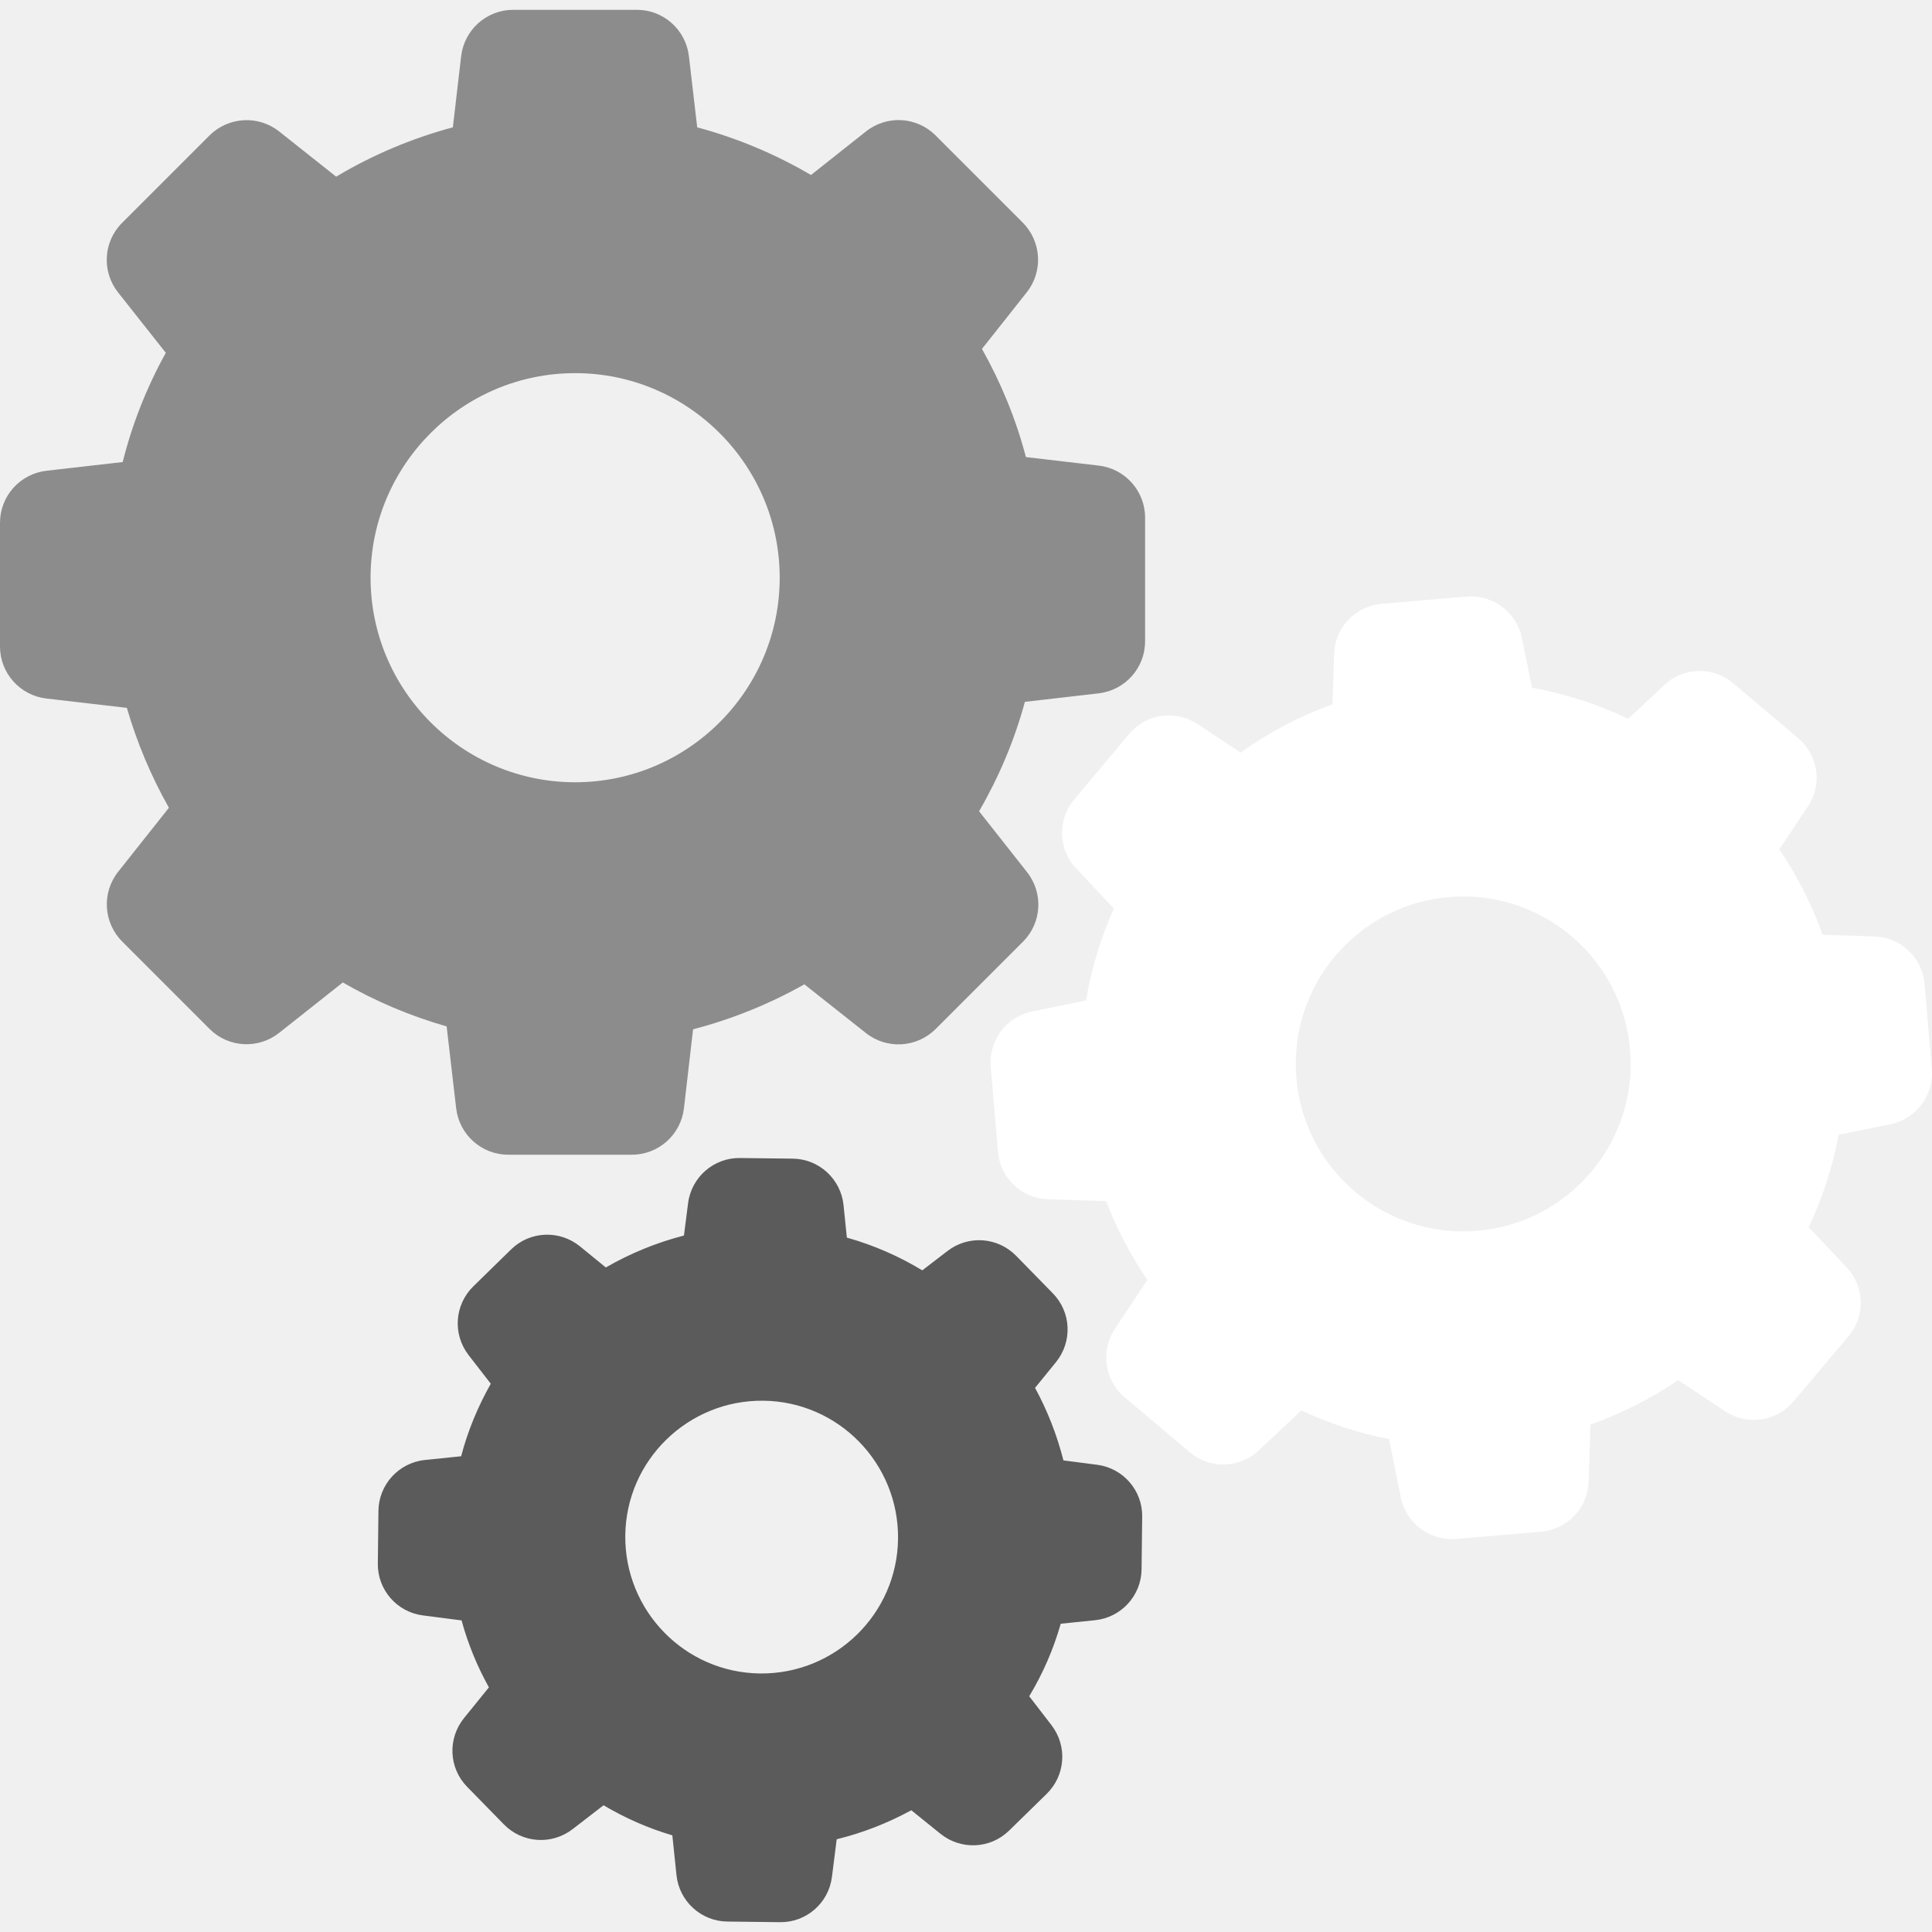
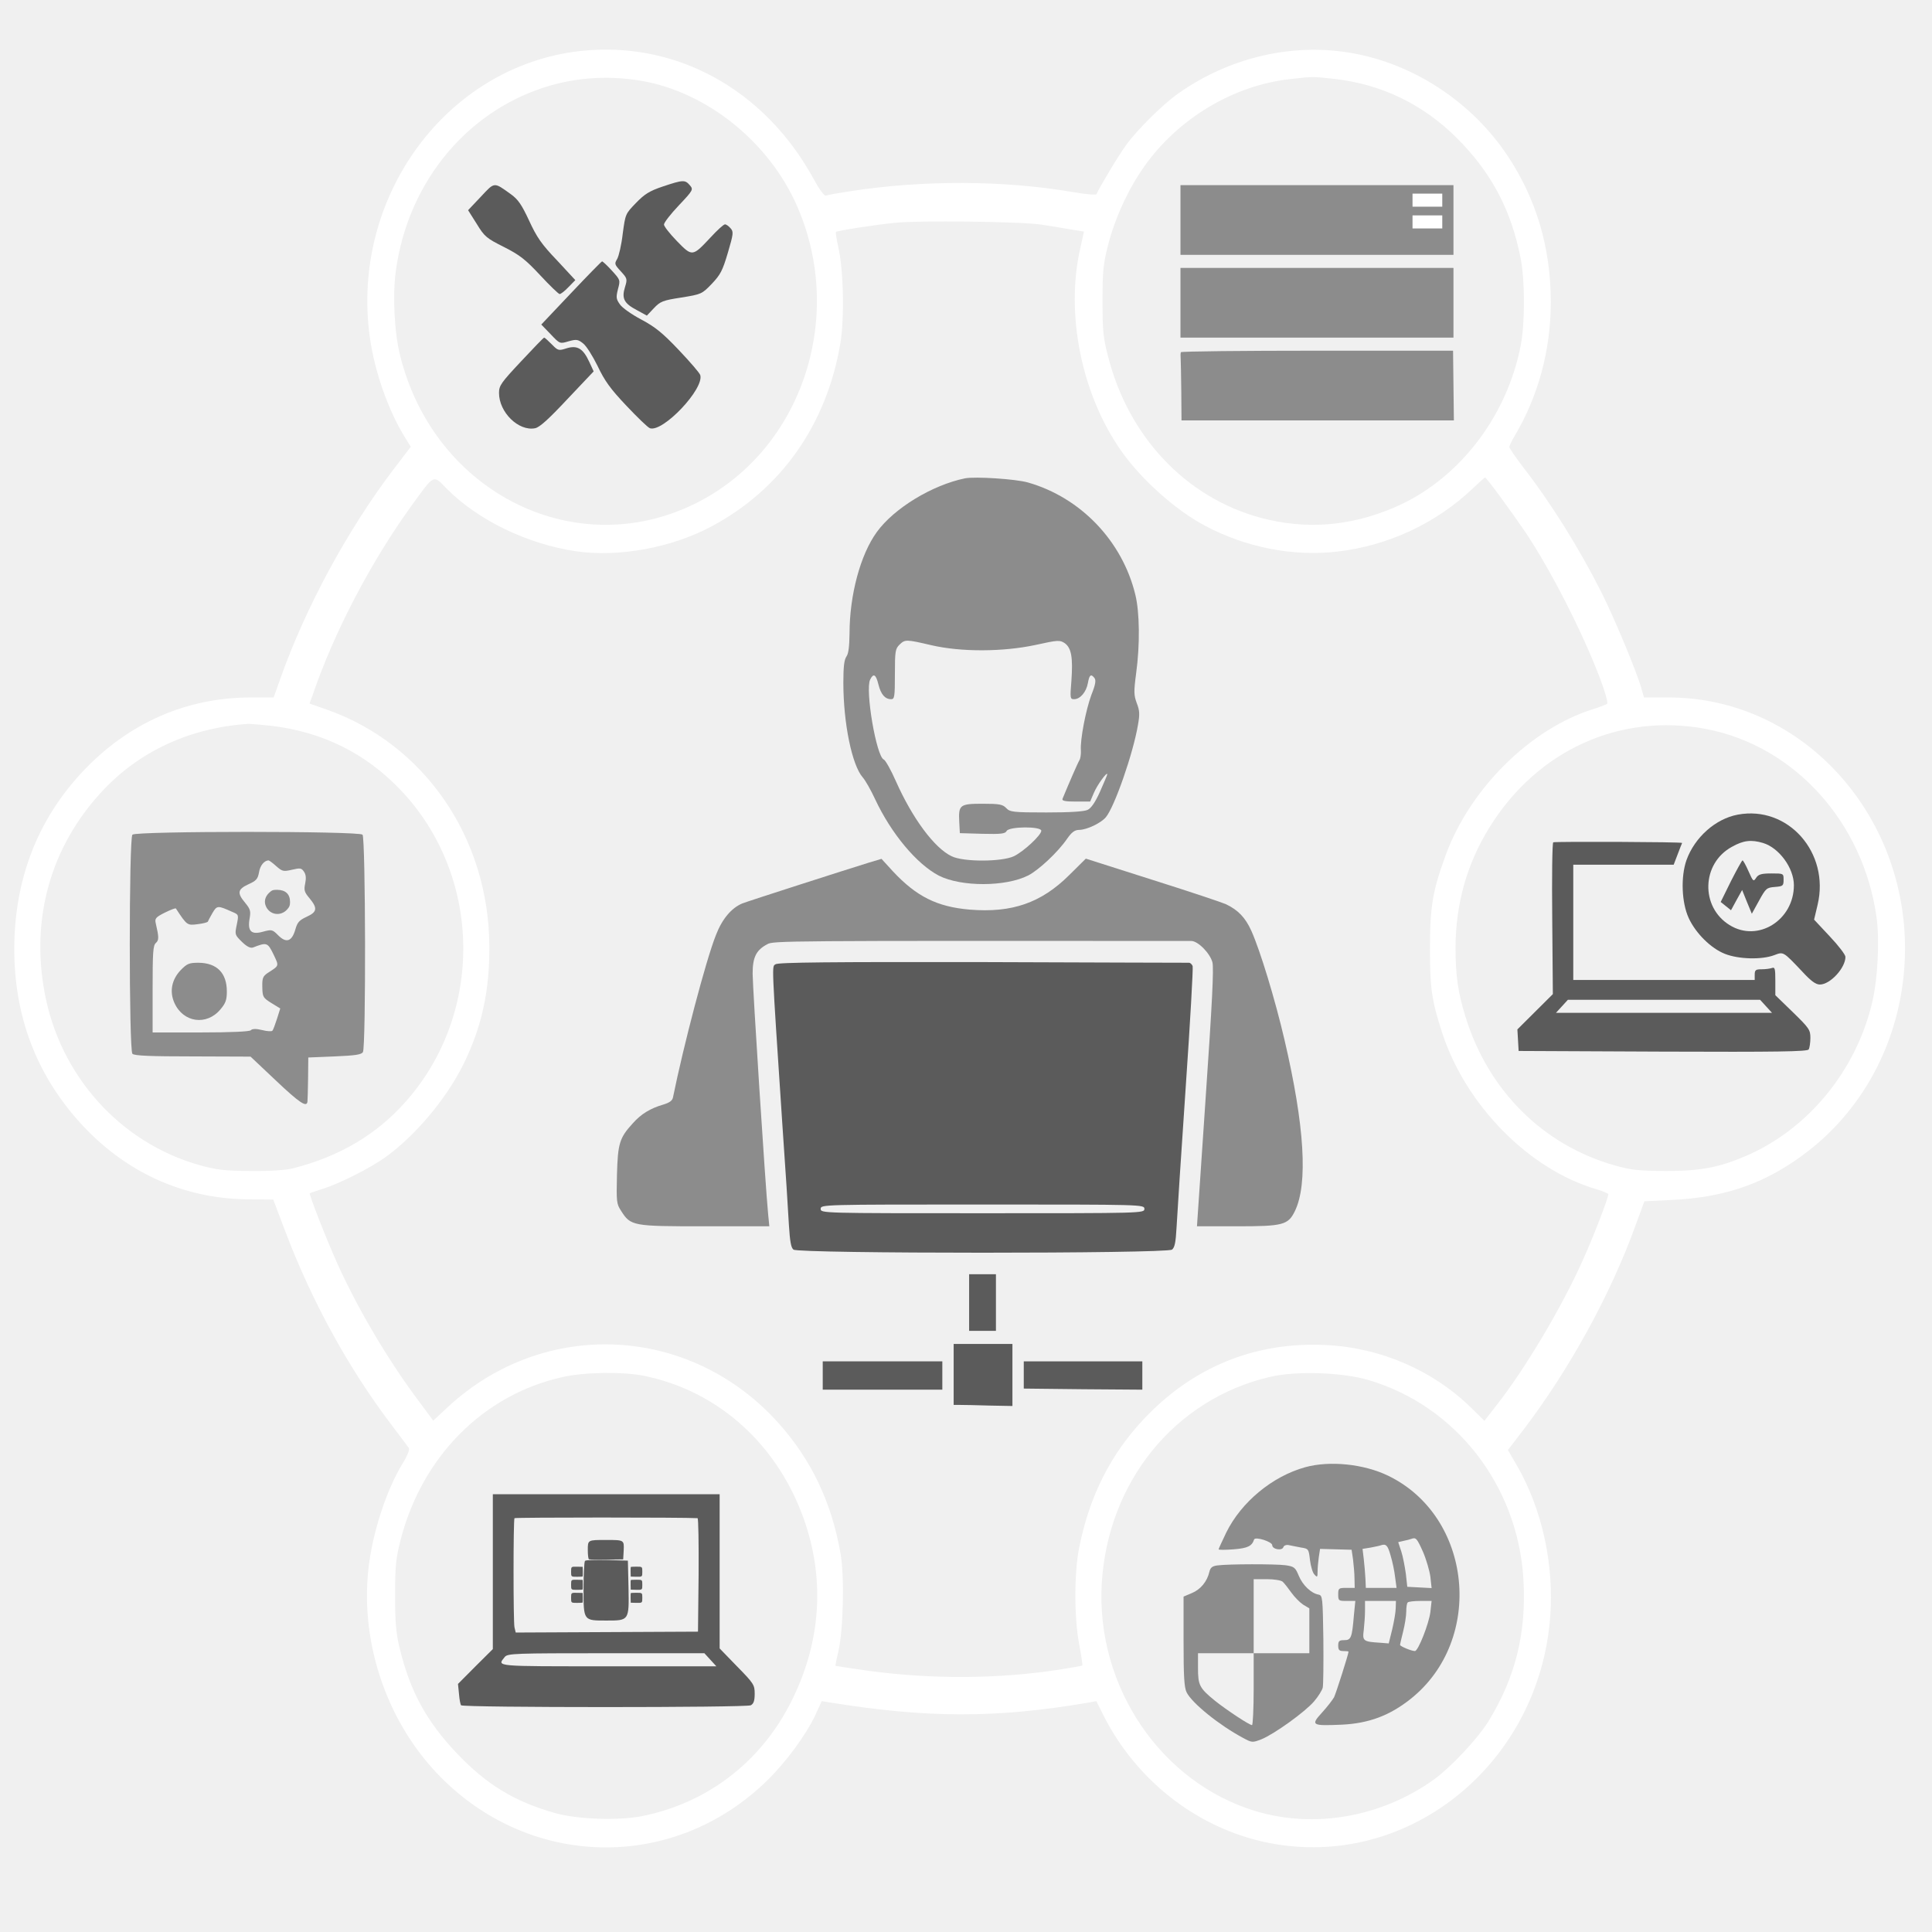
- <svg xmlns="http://www.w3.org/2000/svg" version="1.1" id="support_svg" x="0px" y="0px" viewBox="0 0 932.179 932.179" style="enable-background:new 0 0 932.179 932.179;" xml:space="preserve">
-   <g>
-     <path d="M61.2,341.538c4.9,16.8,11.7,33,20.3,48.2l-24.5,30.9c-8,10.1-7.1,24.5,1.9,33.6l42.2,42.2c9.1,9.1,23.5,9.899,33.6,1.899   l30.7-24.3c15.8,9.101,32.6,16.2,50.1,21.2l4.6,39.5c1.5,12.8,12.3,22.4,25.1,22.4h59.7c12.8,0,23.6-9.601,25.1-22.4l4.4-38.1   c18.8-4.9,36.8-12.2,53.7-21.7l29.7,23.5c10.1,8,24.5,7.1,33.6-1.9l42.2-42.2c9.1-9.1,9.9-23.5,1.9-33.6l-23.1-29.3   c9.6-16.601,17.1-34.3,22.1-52.8l35.6-4.1c12.801-1.5,22.4-12.3,22.4-25.1v-59.7c0-12.8-9.6-23.6-22.4-25.1l-35.1-4.1   c-4.801-18.3-12-35.8-21.199-52.2l21.6-27.3c8-10.1,7.1-24.5-1.9-33.6l-42.1-42.1c-9.1-9.1-23.5-9.9-33.6-1.9l-26.5,21   c-17.2-10.1-35.601-17.8-54.9-23l-4-34.3c-1.5-12.8-12.3-22.4-25.1-22.4h-59.7c-12.8,0-23.6,9.6-25.1,22.4l-4,34.3   c-19.8,5.3-38.7,13.3-56.3,23.8l-27.5-21.8c-10.1-8-24.5-7.1-33.6,1.9l-42.2,42.2c-9.1,9.1-9.9,23.5-1.9,33.6l23,29.1   c-9.2,16.6-16.2,34.3-20.8,52.7l-36.8,4.2c-12.8,1.5-22.4,12.3-22.4,25.1v59.7c0,12.8,9.6,23.6,22.4,25.1L61.2,341.538z    M277.5,180.038c54.4,0,98.7,44.3,98.7,98.7s-44.3,98.7-98.7,98.7c-54.399,0-98.7-44.3-98.7-98.7S223.1,180.038,277.5,180.038z" fill="#8c8c8c" />
-     <path class="accent" d="M867.699,356.238l-31.5-26.6c-9.699-8.2-24-7.8-33.199,0.9l-17.4,16.3c-14.699-7.1-30.299-12.1-46.4-15l-4.898-24   c-2.5-12.4-14-21-26.602-20l-41.1,3.5c-12.6,1.1-22.5,11.4-22.9,24.1l-0.799,24.4c-15.801,5.7-30.701,13.5-44.301,23.3   l-20.799-13.8c-10.602-7-24.701-5-32.9,4.7l-26.6,31.7c-8.201,9.7-7.801,24,0.898,33.2l18.201,19.399   c-6.301,14.2-10.801,29.101-13.4,44.4l-26,5.3c-12.4,2.5-21,14-20,26.601l3.5,41.1c1.1,12.6,11.4,22.5,24.1,22.9l28.1,0.899   c5.102,13.4,11.801,26.101,19.9,38l-15.699,23.7c-7,10.6-5,24.7,4.699,32.9l31.5,26.6c9.701,8.2,24,7.8,33.201-0.9l20.6-19.3   c13.5,6.3,27.699,11,42.299,13.8l5.701,28.2c2.5,12.4,14,21,26.6,20l41.1-3.5c12.6-1.1,22.5-11.399,22.9-24.1l0.9-27.601   c15-5.3,29.199-12.5,42.299-21.399l22.701,15c10.6,7,24.699,5,32.9-4.7l26.6-31.5c8.199-9.7,7.799-24-0.9-33.2l-18.301-19.399   c6.701-14.2,11.602-29.2,14.4-44.601l25-5.1c12.4-2.5,21-14,20-26.601l-3.5-41.1c-1.1-12.6-11.4-22.5-24.1-22.9l-25.1-0.8   c-5.201-14.6-12.201-28.399-20.9-41.2l13.699-20.6C879.4,378.638,877.4,364.438,867.699,356.238z M712.801,593.837   c-44.4,3.801-83.602-29.3-87.301-73.699c-3.801-44.4,29.301-83.601,73.699-87.301c44.4-3.8,83.602,29.301,87.301,73.7   C790.301,550.938,757.199,590.138,712.801,593.837z" fill="#fff" />
-     <path d="M205,704.438c-12.6,1.3-22.3,11.899-22.4,24.6l-0.3,25.3c-0.2,12.7,9.2,23.5,21.8,25.101l18.6,2.399   c3.1,11.301,7.5,22.101,13.2,32.301l-12,14.8c-8,9.899-7.4,24.1,1.5,33.2l17.7,18.1c8.9,9.1,23.1,10.1,33.2,2.3l14.899-11.5   c10.5,6.2,21.601,11.101,33.2,14.5l2,19.2c1.3,12.6,11.9,22.3,24.6,22.4l25.301,0.3c12.699,0.2,23.5-9.2,25.1-21.8l2.3-18.2   c12.601-3.101,24.601-7.8,36-14l14,11.3c9.9,8,24.101,7.4,33.201-1.5l18.1-17.7c9.1-8.899,10.1-23.1,2.301-33.2L496.6,818.438   c6.6-11,11.701-22.7,15.201-35l16.6-1.7c12.6-1.3,22.299-11.9,22.4-24.6l0.299-25.301c0.201-12.699-9.199-23.5-21.799-25.1   l-16.201-2.1c-3.1-12.2-7.699-24-13.699-35l10.1-12.4c8-9.9,7.4-24.1-1.5-33.2l-17.699-18.1c-8.9-9.101-23.102-10.101-33.201-2.3   l-12.101,9.3c-11.399-6.9-23.6-12.2-36.399-15.8l-1.601-15.7c-1.3-12.601-11.899-22.3-24.6-22.4l-25.3-0.3   c-12.7-0.2-23.5,9.2-25.101,21.8l-2,15.601c-13.199,3.399-25.899,8.6-37.699,15.399l-12.5-10.2c-9.9-8-24.101-7.399-33.201,1.5   l-18.2,17.801c-9.1,8.899-10.1,23.1-2.3,33.199l10.7,13.801c-6.2,11-11.1,22.699-14.3,35L205,704.438z M368.3,675.837   c36.3,0.4,65.399,30.301,65,66.601c-0.4,36.3-30.301,65.399-66.601,65c-36.3-0.4-65.399-30.3-65-66.601   C302.1,704.538,332,675.438,368.3,675.837z" fill="#5b5b5b" />
+ <svg xmlns="http://www.w3.org/2000/svg" version="1.1" id="support_svg" x="0px" y="0px" viewBox="0 0 932.179 932.179" style="enable-background:new 0 0 932.179 932.179;">
+   <g transform="matrix(2.0506, 0, 0, 2.100228, -2073.379, -417.2353)" style="">
+     <path class="accent" d="M 1202.51 239.701 C 1203.965 242.303 1205.081 243.754 1205.469 243.604 C 1205.809 243.454 1208.332 243.003 1211.097 242.603 C 1228.223 240.001 1247.289 240.051 1263.639 242.803 C 1266.598 243.303 1269.024 243.504 1269.121 243.253 C 1269.606 242.002 1274.361 234.246 1276.107 231.944 C 1278.63 228.542 1284.598 222.737 1288.139 220.285 C 1299.104 212.629 1312.639 209.026 1325.69 210.377 C 1341.506 211.979 1356.643 221.036 1365.764 234.346 C 1372.604 244.354 1376 255.563 1376 268.073 C 1376 279.132 1373.041 289.74 1367.413 298.948 C 1366.782 299.998 1366.249 301.049 1366.249 301.349 C 1366.249 301.65 1367.656 303.601 1369.305 305.753 C 1375.952 314.06 1382.695 324.618 1387.984 334.876 C 1391.04 340.831 1396.231 353.04 1397.299 356.743 L 1397.929 358.895 L 1403.751 358.895 C 1435.674 358.895 1461.096 386.817 1459.253 419.894 C 1458.282 437.207 1450.035 452.87 1436.596 463.078 C 1426.941 470.384 1417.238 473.786 1404.333 474.337 L 1398.026 474.637 L 1395.843 480.442 C 1390.021 496.104 1380.464 513.117 1369.645 527.029 L 1365.909 531.782 L 1367.85 535.035 C 1373.914 545.143 1376.825 558.003 1375.855 570.213 C 1373.235 603.389 1343.495 627.458 1311.426 622.354 C 1294.009 619.602 1278.485 608.193 1270.431 592.13 L 1269.073 589.478 L 1267.084 589.828 C 1245.397 593.431 1229.242 593.381 1206.391 589.778 L 1204.45 589.478 L 1202.946 592.681 C 1200.812 597.134 1196.154 603.339 1191.788 607.542 C 1169.713 628.809 1135.462 628.159 1113.969 606.091 C 1101.695 593.481 1095.582 575.067 1097.959 557.803 C 1099.075 549.797 1102.18 540.789 1105.77 534.985 C 1106.935 533.183 1107.517 531.732 1107.323 531.332 C 1107.08 531.032 1105.285 528.63 1103.247 526.028 C 1093.108 513.017 1084.375 497.455 1078.117 481.242 L 1075.4 474.237 L 1069.335 474.187 C 1054.053 474.036 1040.275 467.832 1029.747 456.372 C 1019.51 445.214 1014.416 431.903 1014.464 416.391 C 1014.562 400.678 1019.898 387.067 1030.426 376.059 C 1041.148 364.85 1054.878 358.895 1070.112 358.895 L 1075.497 358.895 L 1077.098 354.492 C 1083.065 338.079 1092.865 320.465 1103.539 306.704 L 1107.759 301.299 L 1106.546 299.398 C 1102.568 293.193 1099.318 284.286 1098.153 276.33 C 1093.447 244.004 1116.152 213.78 1147.687 210.377 C 1170.101 207.975 1190.963 219.134 1202.51 239.701 Z M 1137.257 219.384 C 1119.597 225.739 1106.983 241.552 1104.266 260.767 C 1103.441 266.322 1103.878 274.929 1105.237 280.283 C 1113.339 312.258 1147.299 328.421 1175.778 313.809 C 1199.89 301.45 1210.03 271.426 1198.677 246.056 C 1192.079 231.294 1177.476 219.835 1162.048 217.233 C 1153.509 215.832 1145.165 216.532 1137.257 219.384 Z M 1314.677 216.832 C 1301.238 218.284 1288.236 225.94 1280.28 236.998 C 1276.544 242.153 1273.39 248.908 1271.789 255.113 C 1270.674 259.466 1270.528 261.017 1270.528 267.823 C 1270.528 274.578 1270.674 276.23 1271.789 280.383 C 1276.544 298.948 1290.177 313.009 1307.739 317.612 C 1318.316 320.365 1328.601 319.614 1339.032 315.311 C 1354.023 309.106 1365.57 294.744 1368.917 278.081 C 1369.936 273.027 1369.936 263.119 1368.917 258.065 C 1366.685 246.906 1362.076 238.4 1353.974 230.443 C 1345.969 222.637 1336.169 217.983 1325.011 216.782 C 1319.917 216.232 1320.014 216.232 1314.677 216.832 Z M 1221.576 249.859 C 1216.191 250.409 1208.089 251.66 1207.798 251.96 C 1207.701 252.06 1207.943 253.612 1208.332 255.363 C 1209.593 260.567 1209.835 271.776 1208.817 277.681 C 1205.566 296.295 1194.844 311.107 1178.495 319.614 C 1169.083 324.518 1156.663 326.72 1146.717 325.318 C 1135.219 323.667 1123.672 318.213 1116.298 311.007 C 1112.95 307.654 1113.436 307.454 1107.953 314.81 C 1098.347 327.77 1089.615 344.083 1084.618 358.495 L 1083.938 360.296 L 1087.917 361.647 C 1110.864 369.504 1126.098 391.021 1126.244 415.94 C 1126.341 426.299 1124.449 434.605 1120.179 443.112 C 1116.152 451.068 1108.875 459.525 1101.84 464.479 C 1098.202 467.031 1091.07 470.534 1087.043 471.785 C 1085.442 472.285 1084.084 472.735 1083.987 472.785 C 1083.744 472.936 1087.868 483.244 1090.391 488.748 C 1095.339 499.457 1102.471 511.216 1109.7 520.623 L 1113.048 525.027 L 1116.686 521.724 C 1139.391 501.358 1173.643 503.059 1194.311 525.627 C 1201.976 533.984 1206.731 543.692 1208.865 555.451 C 1209.835 560.755 1209.544 573.065 1208.38 578.019 C 1207.943 579.77 1207.652 581.272 1207.701 581.372 C 1207.798 581.422 1211.339 581.922 1215.609 582.523 C 1230.454 584.474 1245.979 584.374 1260.097 582.272 C 1263.105 581.822 1265.677 581.372 1265.774 581.272 C 1265.871 581.171 1265.531 579.02 1265.046 576.468 C 1263.833 570.313 1263.833 559.955 1265.046 554.15 C 1267.472 542.291 1272.469 532.683 1280.377 524.527 C 1291.875 512.667 1306.478 506.863 1323.07 507.663 C 1336.024 508.264 1348.347 513.518 1357.37 522.175 L 1360.378 525.077 L 1363.289 521.424 C 1369.936 513.168 1378.62 498.956 1383.617 487.998 C 1386.091 482.643 1389.536 473.886 1389.536 473.036 C 1389.536 472.836 1388.226 472.285 1386.625 471.835 C 1370.809 467.281 1355.963 452.519 1350.433 435.906 C 1347.958 428.4 1347.57 425.698 1347.57 416.691 C 1347.57 406.883 1348.201 403.28 1351.306 395.024 C 1357.031 379.812 1371.197 366.101 1385.897 361.597 C 1387.498 361.097 1389.002 360.546 1389.245 360.346 C 1389.488 360.096 1388.808 357.644 1387.595 354.542 C 1383.472 343.883 1375.855 329.372 1369.984 320.865 C 1366.54 315.911 1360.864 308.355 1360.524 308.355 C 1360.427 308.355 1359.117 309.506 1357.613 310.907 C 1348.977 318.913 1337.722 324.017 1325.884 325.369 C 1315.502 326.569 1304.343 324.468 1294.689 319.464 C 1287.848 315.961 1279.746 308.905 1275.04 302.4 C 1265.628 289.44 1261.747 270.875 1265.288 255.713 L 1266.162 251.86 L 1262.96 251.36 C 1261.213 251.06 1258.108 250.559 1256.119 250.259 C 1251.413 249.558 1227.058 249.258 1221.576 249.859 Z M 1069.578 364.95 C 1055.751 365.851 1043.671 371.305 1034.841 380.762 C 1023.052 393.322 1018.346 409.585 1021.596 426.649 C 1025.186 445.764 1039.353 461.176 1058.031 466.33 C 1062.106 467.431 1063.853 467.631 1070.063 467.681 C 1074.623 467.731 1078.359 467.481 1080.009 467.081 C 1091.07 464.329 1099.754 459.275 1106.595 451.719 C 1125.079 431.353 1124.546 399.828 1105.382 380.162 C 1097.135 371.705 1086.995 366.801 1074.915 365.4 C 1072.537 365.15 1070.112 364.95 1069.578 364.95 Z M 1361.494 388.869 C 1356.303 397.075 1353.635 406.233 1353.586 416.241 C 1353.586 422.646 1354.12 426.549 1355.915 432.203 C 1361.252 449.167 1374.157 461.727 1390.992 466.38 C 1394.97 467.481 1396.619 467.631 1403.12 467.681 C 1411.174 467.681 1415.589 466.881 1421.896 464.229 C 1436.596 458.074 1447.948 444.513 1451.684 428.7 C 1452.946 423.296 1453.382 414.689 1452.654 409.435 C 1449.549 387.568 1433.345 370.054 1412.629 366.151 C 1392.301 362.348 1372.75 371.005 1361.494 388.869 Z M 1143.467 515.019 C 1124.837 519.072 1110.379 533.283 1105.334 552.549 C 1104.266 556.702 1104.072 558.303 1104.072 565.059 C 1104.072 571.314 1104.266 573.665 1105.091 577.068 C 1107.517 587.026 1111.349 593.982 1118.53 601.387 C 1125.516 608.593 1132.066 612.496 1141.575 615.148 C 1146.911 616.65 1156.566 616.95 1162.145 615.899 C 1178.204 612.747 1191.157 602.689 1198.143 587.827 C 1205.081 573.265 1205.13 557.753 1198.434 543.241 C 1191.448 528.229 1178.446 517.871 1162.582 514.719 C 1157.633 513.768 1148.658 513.868 1143.467 515.019 Z M 1309.971 514.969 C 1287.508 520.073 1271.692 539.138 1270.334 562.607 C 1269.024 586.225 1284.306 608.193 1306.575 614.748 C 1320.45 618.801 1336.072 616.099 1348.347 607.592 C 1352.422 604.74 1358.729 598.185 1361.349 594.082 C 1367.753 583.874 1370.324 573.615 1369.548 561.306 C 1368.189 539.889 1353.635 521.624 1333.161 515.72 C 1326.951 513.918 1316.084 513.568 1309.971 514.969 Z" fill="#fff" style="" />
+     <g transform="matrix(0.1, 0, 0, -0.1, 993.6494, 846.6119)" fill="#000000" stroke="none">
+       <path d="M 1734.441 6051.154 C 1702.421 6040.645 1691.262 6033.64 1670.886 6013.124 C 1646.143 5988.104 1646.143 5988.104 1639.836 5942.568 C 1636.925 5917.047 1630.618 5891.027 1626.737 5884.522 C 1619.945 5873.513 1620.43 5872.012 1635.47 5855.999 C 1650.509 5839.986 1650.995 5838.485 1645.173 5819.97 C 1636.925 5793.95 1642.747 5782.441 1673.312 5766.928 L 1696.599 5754.418 L 1713.094 5771.432 C 1728.134 5786.944 1733.956 5789.446 1777.619 5795.951 C 1825.164 5803.457 1826.135 5803.958 1849.422 5827.476 C 1869.798 5848.493 1874.65 5857.5 1887.264 5899.033 C 1900.363 5942.568 1900.848 5947.071 1893.571 5955.077 C 1889.205 5960.081 1883.383 5964.085 1880.472 5964.085 C 1877.076 5964.085 1862.036 5950.574 1846.026 5933.56 C 1803.818 5889.525 1803.333 5889.525 1767.431 5925.554 C 1750.451 5942.568 1736.867 5959.581 1736.867 5963.584 C 1736.867 5968.088 1752.392 5987.603 1771.798 6007.619 C 1806.243 6043.147 1806.243 6044.148 1797.511 6054.156 C 1786.352 6066.666 1781.986 6066.666 1734.441 6051.154 Z" style="fill: rgb(91, 91, 91);" />
+       <path d="M 1306.051 6027.635 L 1275.972 5996.61 L 1296.348 5965.085 C 1314.784 5935.562 1319.635 5932.059 1360.388 5912.043 C 1397.745 5893.529 1410.844 5883.521 1445.775 5846.992 C 1468.092 5823.473 1488.954 5803.958 1491.379 5803.958 C 1494.29 5803.958 1503.508 5810.963 1512.241 5819.97 L 1528.251 5835.983 L 1485.072 5881.519 C 1448.686 5918.549 1437.527 5934.561 1419.577 5972.591 C 1402.111 6009.12 1393.864 6021.13 1376.883 6033.139 C 1336.13 6061.662 1339.041 6062.162 1306.051 6027.635 Z" style="fill: rgb(91, 91, 91);" />
+       <path d="M 1518.548 5806.46 L 1448.201 5733.902 L 1470.033 5711.885 C 1491.864 5689.367 1491.864 5689.367 1512.241 5695.371 C 1530.677 5700.375 1534.558 5699.875 1546.202 5690.868 C 1553.964 5685.364 1569.004 5661.845 1580.647 5638.827 C 1597.143 5604.8 1610.242 5586.785 1648.569 5547.254 C 1674.282 5520.733 1699.025 5497.214 1703.876 5495.713 C 1734.441 5485.705 1831.957 5586.285 1822.253 5617.81 C 1820.798 5622.814 1797.996 5648.334 1771.798 5675.356 C 1732.985 5715.387 1716.005 5728.398 1683.5 5745.411 C 1661.183 5756.92 1638.381 5772.433 1633.044 5780.439 C 1624.311 5792.448 1623.826 5796.452 1628.678 5815.467 C 1634.499 5836.483 1634.014 5836.483 1614.123 5858 C 1603.45 5869.51 1592.776 5879.017 1591.321 5879.017 C 1589.865 5879.017 1557.36 5846.491 1518.548 5806.46 Z" style="fill: rgb(91, 91, 91);" />
+       <path d="M 1400.656 5649.335 C 1353.596 5600.296 1348.744 5593.791 1348.744 5576.777 C 1348.744 5532.242 1394.834 5488.207 1433.646 5495.713 C 1444.32 5497.715 1465.666 5516.73 1509.815 5562.766 L 1571.43 5626.317 L 1561.241 5647.834 C 1546.687 5678.858 1533.102 5686.865 1507.875 5679.359 C 1488.954 5673.354 1487.498 5673.854 1472.944 5688.366 C 1464.211 5696.873 1456.448 5703.878 1454.993 5703.878 C 1453.537 5703.878 1429.28 5679.359 1400.656 5649.335 Z" style="fill: rgb(91, 91, 91);" />
+       <path d="M 2952.174 5974.093 L 2952.174 5894.029 L 3273.345 5894.029 L 3594.516 5894.029 L 3594.516 5974.093 L 3594.516 6054.156 L 3273.345 6054.156 L 2952.174 6054.156 L 2952.174 5974.093 Z" style="fill: rgb(140, 140, 140);" />
+       <path d="M 2952.174 5783.942 L 2952.174 5703.878 L 3273.345 5703.878 L 3594.516 5703.878 L 3594.516 5783.942 L 3594.516 5864.005 L 3273.345 5864.005 L 2952.174 5864.005 L 2952.174 5783.942 Z" style="fill: rgb(140, 140, 140);" />
+       <path d="M 2953.144 5670.352 C 2952.174 5667.85 2952.174 5661.344 2952.659 5655.34 C 2953.144 5648.835 2953.63 5614.808 2954.115 5578.779 L 2954.6 5513.727 L 3275.286 5513.727 L 3595.487 5513.727 L 3594.516 5593.791 L 3593.546 5673.854 L 3274.316 5673.854 C 3098.69 5673.854 2954.115 5672.353 2953.144 5670.352 Z" style="fill: rgb(140, 140, 140);" />
+       <path d="M 2445.19 5380.622 C 2368.05 5365.109 2278.297 5312.067 2237.544 5257.024 C 2199.217 5205.483 2173.504 5112.909 2173.504 5023.839 C 2173.019 4993.815 2171.078 4977.802 2166.227 4971.297 C 2160.89 4963.791 2158.949 4947.778 2158.949 4911.249 C 2158.949 4817.675 2179.326 4721.599 2204.554 4693.577 C 2210.861 4686.571 2223.96 4664.053 2233.663 4643.537 C 2271.505 4564.474 2331.664 4494.419 2383.575 4467.898 C 2435.972 4441.877 2540.765 4441.877 2594.131 4468.398 C 2618.874 4480.908 2663.993 4521.941 2685.34 4552.465 C 2696.499 4567.977 2703.291 4572.981 2714.449 4572.981 C 2732.4 4573.481 2764.905 4588.493 2776.549 4602.004 C 2796.925 4625.523 2841.074 4749.121 2852.233 4814.673 C 2856.599 4838.692 2856.114 4847.199 2849.322 4864.212 C 2842.53 4882.226 2842.045 4889.732 2847.866 4932.766 C 2857.084 4998.318 2856.114 5073.378 2845.926 5113.41 C 2815.361 5236.507 2717.36 5336.587 2593.161 5371.114 C 2564.537 5379.121 2468.962 5385.125 2445.19 5380.622 Z M 2365.625 4997.318 C 2435.972 4981.305 2534.458 4981.805 2611.112 4997.818 C 2664.479 5009.327 2668.36 5009.327 2680.004 5001.821 C 2695.528 4990.813 2699.41 4968.795 2695.528 4915.253 C 2692.132 4875.221 2692.617 4873.219 2701.835 4873.219 C 2716.39 4873.219 2730.459 4889.732 2734.341 4910.249 C 2737.737 4929.264 2741.618 4932.266 2749.865 4921.758 C 2753.747 4916.754 2752.291 4906.746 2742.588 4883.227 C 2729.489 4848.7 2715.905 4780.145 2717.845 4755.626 C 2718.331 4747.119 2716.875 4737.111 2714.449 4733.108 C 2710.568 4727.103 2690.192 4681.067 2674.667 4644.538 C 2672.726 4639.534 2680.974 4638.033 2705.717 4638.033 L 2739.677 4638.033 L 2748.41 4658.049 C 2756.172 4676.063 2779.945 4708.088 2779.945 4700.582 C 2779.945 4699.081 2772.183 4681.567 2762.965 4661.051 C 2751.806 4636.531 2742.103 4623.021 2733.855 4619.018 C 2725.608 4615.014 2691.162 4613.013 2636.825 4613.013 C 2558.23 4613.013 2550.953 4614.014 2542.22 4623.021 C 2533.973 4631.528 2526.21 4633.029 2486.913 4633.029 C 2433.061 4633.029 2429.665 4630.527 2431.605 4591.996 L 2433.061 4565.475 L 2485.942 4563.974 C 2529.606 4562.973 2539.794 4563.974 2543.19 4570.479 C 2549.012 4580.987 2624.696 4581.488 2624.696 4570.979 C 2624.696 4560.972 2583.458 4523.442 2560.171 4512.433 C 2531.547 4499.423 2441.794 4498.922 2413.655 4512.433 C 2372.902 4531.448 2321.476 4599.502 2282.663 4684.57 C 2271.02 4710.59 2257.921 4733.108 2254.039 4734.609 C 2236.574 4741.615 2209.891 4894.736 2222.019 4918.255 C 2229.782 4933.767 2235.604 4930.265 2241.425 4907.246 C 2247.247 4884.228 2256.95 4873.219 2271.505 4873.219 C 2279.267 4873.219 2280.238 4878.724 2280.238 4930.765 C 2280.238 4983.307 2281.208 4988.811 2290.911 4998.318 C 2304.01 5010.828 2306.436 5010.828 2365.625 4997.318 Z" style="fill: rgb(140, 140, 140);" />
+       <path d="M 2219.594 4497.922 C 2164.771 4481.408 1933.353 4408.851 1920.739 4403.847 C 1895.512 4393.339 1873.68 4368.319 1859.125 4331.289 C 1835.353 4273.243 1782.471 4075.586 1758.213 3958.994 C 1756.758 3950.988 1750.451 3946.484 1735.411 3941.98 C 1705.332 3933.474 1683.015 3920.463 1663.609 3898.946 C 1632.074 3865.42 1628.192 3852.409 1626.252 3779.852 C 1624.796 3718.303 1625.281 3713.799 1635.955 3697.787 C 1658.757 3662.759 1663.123 3662.259 1832.927 3662.259 L 1984.78 3662.259 L 1981.869 3691.282 C 1975.562 3754.332 1945.482 4211.194 1945.482 4242.719 C 1945.482 4280.249 1953.73 4296.762 1979.928 4310.273 C 1993.998 4318.279 2015.344 4318.279 2977.402 4317.779 C 2993.412 4317.779 3021.551 4289.756 3027.373 4268.74 C 3030.769 4254.729 3026.888 4176.667 3011.363 3956.492 L 2990.986 3662.259 L 3084.621 3662.259 C 3193.78 3662.259 3205.424 3665.261 3221.434 3697.286 C 3252.484 3759.836 3244.236 3893.442 3196.691 4091.599 C 3174.859 4183.172 3139.928 4295.261 3119.067 4340.797 C 3104.997 4371.321 3088.017 4388.835 3058.908 4402.346 C 3051.145 4405.848 2973.521 4431.369 2887.164 4457.89 L 2729.489 4506.929 L 2690.677 4469.399 C 2624.211 4404.848 2555.319 4381.829 2455.863 4389.836 C 2379.209 4396.341 2331.179 4419.86 2275.871 4477.405 L 2248.703 4506.428 L 2219.594 4497.922 Z" style="fill: rgb(140, 140, 140);" />
+       <path d="M 1999.334 4264.236 C 1990.601 4258.231 1989.631 4276.246 2015.344 3897.445 C 2022.622 3796.865 2029.414 3692.282 2030.869 3664.761 C 2033.295 3627.731 2035.721 3613.22 2041.543 3608.716 C 2052.701 3599.209 2919.669 3599.209 2932.283 3608.716 C 2938.59 3613.72 2941.016 3624.729 2942.956 3659.757 C 2944.412 3684.776 2953.63 3827.89 2964.303 3979.01 C 2974.976 4129.629 2982.254 4256.23 2980.798 4260.233 C 2978.858 4264.236 2975.462 4267.739 2972.065 4267.739 C 2969.155 4267.739 2750.836 4268.239 2486.913 4269.24 C 2131.296 4269.741 2005.156 4268.74 1999.334 4264.236 Z M 2867.272 3702.29 C 2867.272 3692.282 2863.876 3692.282 2486.428 3692.282 C 2108.979 3692.282 2105.583 3692.282 2105.583 3702.29 C 2105.583 3712.298 2108.979 3712.298 2486.428 3712.298 C 2863.876 3712.298 2867.272 3712.298 2867.272 3702.29 Z" style="fill: rgb(91, 91, 91);" />
+       <path d="M 2454.893 3487.12 L 2454.893 3422.068 L 2486.428 3422.068 L 2517.962 3422.068 L 2517.962 3487.12 L 2517.962 3552.171 L 2486.428 3552.171 L 2454.893 3552.171 L 2454.893 3487.12 Z" style="fill: rgb(91, 91, 91);" />
+       <path d="M 2418.506 3321.989 L 2418.506 3251.933 L 2433.061 3251.933 C 2441.308 3251.933 2472.358 3251.433 2502.438 3250.432 L 2556.775 3249.431 L 2556.775 3320.487 L 2556.775 3392.044 L 2487.883 3392.044 L 2418.506 3392.044 L 2418.506 3321.989 Z" style="fill: rgb(91, 91, 91);" />
+       <path d="M 2110.434 3319.487 L 2110.434 3286.961 L 2251.128 3286.961 L 2391.823 3286.961 L 2391.823 3319.487 L 2391.823 3352.012 L 2251.128 3352.012 L 2110.434 3352.012 L 2110.434 3319.487 Z" style="fill: rgb(91, 91, 91);" />
+       <path d="M 2583.458 3320.487 L 2583.458 3289.463 L 2723.182 3287.962 L 2862.421 3286.961 L 2862.421 3319.487 L 2862.421 3352.012 L 2723.182 3352.012 L 2583.458 3352.012 L 2583.458 3320.487 Z" style="fill: rgb(91, 91, 91);" />
+       <path d="M 486.143 4561.972 C 477.895 4553.466 477.895 4067.08 486.143 4058.573 C 490.509 4054.069 528.836 4052.568 627.807 4052.568 L 764.135 4052.068 L 823.324 3997.525 C 879.602 3945.483 896.582 3934.475 898.038 3948.986 C 898.523 3951.988 899.008 3976.508 899.493 4002.529 L 899.978 4050.066 L 962.078 4052.568 C 1010.108 4054.57 1025.148 4056.571 1028.544 4062.576 C 1035.821 4074.586 1034.851 4554.466 1027.573 4561.972 C 1019.326 4570.479 494.39 4570.479 486.143 4561.972 Z M 824.779 4489.415 C 838.849 4477.405 841.76 4476.905 861.651 4481.408 C 881.057 4485.912 883.968 4485.412 889.79 4476.905 C 894.641 4470.4 895.127 4461.893 892.701 4449.883 C 889.305 4434.371 890.76 4429.868 902.889 4415.856 C 922.295 4392.838 920.84 4384.331 896.097 4373.323 C 878.631 4365.316 874.265 4360.813 869.414 4343.799 C 861.166 4316.277 848.067 4312.274 829.146 4330.789 C 815.562 4344.3 813.621 4344.3 794.215 4339.296 C 766.076 4331.289 756.858 4339.796 761.71 4368.319 C 765.106 4386.333 763.65 4390.837 751.521 4405.348 C 732.115 4427.866 733.571 4436.373 758.799 4447.882 C 777.235 4455.888 781.116 4459.891 784.027 4475.404 C 786.452 4490.916 796.155 4502.425 806.344 4502.925 C 807.799 4502.925 816.532 4496.921 824.779 4489.415 Z M 720.472 4384.832 C 736.482 4378.327 736.482 4378.327 731.63 4354.808 C 726.779 4332.29 727.264 4331.79 743.759 4315.777 C 755.403 4304.768 763.65 4300.765 769.957 4302.767 C 802.462 4315.277 804.403 4314.276 817.987 4287.254 C 831.572 4259.232 832.057 4261.734 804.403 4244.22 C 793.245 4236.714 791.304 4232.711 791.789 4211.694 C 792.274 4188.676 793.73 4187.175 813.136 4175.165 L 833.997 4162.656 L 826.235 4138.637 C 821.869 4125.626 817.502 4113.617 815.562 4111.615 C 814.106 4109.613 802.948 4110.114 791.304 4113.116 C 776.749 4116.619 768.017 4116.119 764.621 4112.616 C 761.71 4109.613 718.531 4107.612 646.728 4107.612 L 533.688 4107.612 L 533.688 4207.191 C 533.688 4291.758 534.658 4307.771 541.45 4313.275 C 548.728 4319.78 548.728 4326.285 540.965 4358.811 C 538.539 4369.32 540.965 4372.322 562.312 4382.83 C 575.896 4389.335 587.54 4393.839 588.51 4392.338 C 614.708 4353.307 615.194 4353.307 639.451 4356.309 C 652.065 4357.81 662.738 4360.312 663.709 4362.314 C 664.194 4363.815 669.045 4372.822 674.382 4381.829 C 685.056 4399.343 686.511 4399.844 720.472 4384.832 Z" style="fill: rgb(140, 140, 140);" />
+       <path d="M 599.669 4250.725 C 578.322 4228.708 572.985 4201.186 585.114 4175.165 C 605.976 4130.13 660.798 4122.624 693.303 4160.654 C 705.432 4174.665 708.343 4182.171 708.343 4201.687 C 708.343 4244.22 685.056 4267.239 641.877 4267.739 C 619.56 4267.739 614.708 4265.737 599.669 4250.725 Z" style="fill: rgb(140, 140, 140);" />
+       <path d="M 4263.542 4608.009 C 4211.145 4598.501 4162.145 4555.968 4142.739 4503.426 C 4129.155 4465.396 4131.095 4406.349 4148.076 4370.32 C 4164.571 4335.293 4200.472 4300.765 4232.977 4288.255 C 4264.997 4275.745 4319.82 4274.244 4349.414 4285.253 C 4371.246 4293.259 4369.79 4294.26 4415.88 4246.722 C 4435.771 4225.706 4446.93 4217.699 4456.633 4217.699 C 4480.89 4217.699 4516.792 4255.729 4516.792 4281.25 C 4516.792 4286.254 4500.297 4307.27 4479.92 4328.287 L 4443.048 4366.818 L 4451.296 4400.845 C 4480.405 4520.439 4381.919 4629.526 4263.542 4608.009 Z M 4322.731 4542.957 C 4360.573 4531.949 4395.504 4485.412 4395.504 4445.88 C 4395.504 4365.316 4310.602 4313.775 4244.136 4354.308 C 4175.244 4395.841 4178.155 4495.92 4249.473 4533.95 C 4276.641 4548.962 4295.077 4550.964 4322.731 4542.957 Z" style="fill: rgb(91, 91, 91);" />
+       <path d="M 4247.532 4455.388 L 4223.274 4407.35 L 4235.403 4397.842 L 4247.532 4388.335 L 4260.631 4411.853 L 4273.73 4434.872 L 4284.889 4407.85 L 4296.532 4380.328 L 4313.513 4410.352 C 4329.523 4438.875 4331.463 4440.376 4350.869 4441.877 C 4369.79 4443.378 4371.246 4444.379 4371.246 4458.39 C 4371.246 4472.902 4371.246 4472.902 4342.622 4472.902 C 4319.335 4472.902 4312.057 4470.9 4306.721 4462.894 C 4300.414 4453.386 4299.443 4454.387 4288.77 4477.906 C 4282.463 4491.917 4276.156 4502.925 4274.7 4502.925 C 4273.245 4502.925 4261.116 4481.408 4247.532 4455.388 Z" style="fill: rgb(91, 91, 91);" />
+       <path d="M 3829.33 4544.458 C 3826.905 4543.458 3825.934 4464.895 3826.905 4369.32 L 3828.36 4195.682 L 3786.637 4155.15 L 3744.914 4114.617 L 3746.369 4090.098 L 3747.825 4065.078 L 4086.946 4063.577 C 4355.236 4062.576 4427.038 4063.577 4430.435 4068.581 C 4432.375 4072.084 4434.316 4084.093 4434.316 4095.102 C 4434.316 4113.617 4431.405 4117.62 4393.078 4154.149 L 4351.84 4193.18 L 4351.84 4226.206 C 4351.84 4253.728 4350.869 4258.231 4344.077 4255.729 C 4339.711 4254.228 4329.038 4252.727 4319.82 4252.727 C 4305.75 4252.727 4303.325 4251.226 4303.325 4240.217 L 4303.325 4228.208 L 4089.857 4228.208 L 3876.39 4228.208 L 3876.39 4360.312 L 3876.39 4492.918 L 3994.767 4492.918 L 4112.659 4492.918 L 4121.877 4516.436 C 4127.214 4529.947 4131.58 4541.456 4132.551 4542.957 C 4133.521 4545.459 3836.608 4546.46 3829.33 4544.458 Z M 4330.008 4167.66 L 4344.077 4152.648 L 4089.857 4152.648 L 3835.637 4152.648 L 3849.707 4167.66 L 3863.776 4182.671 L 4089.857 4182.671 L 4315.938 4182.671 L 4330.008 4167.66 Z" style="fill: rgb(91, 91, 91);" />
+       <path d="M 1334.19 2868.629 L 1334.19 2690.988 L 1292.952 2650.956 L 1252.199 2610.925 L 1254.625 2587.406 C 1255.595 2574.896 1258.021 2563.387 1259.476 2561.886 C 1264.813 2556.381 1931.898 2556.381 1941.116 2561.886 C 1947.908 2565.388 1950.334 2572.394 1950.334 2588.407 C 1950.334 2608.423 1948.393 2611.925 1909.096 2650.956 L 1867.858 2692.489 L 1867.858 2869.63 L 1867.858 3046.77 L 1601.024 3046.77 L 1334.19 3046.77 L 1334.19 2868.629 Z M 1815.947 2991.727 C 1817.887 2991.727 1818.857 2933.18 1818.372 2861.623 L 1816.917 2731.02 L 1602.479 2730.019 L 1388.042 2729.018 L 1385.131 2741.028 C 1382.22 2752.537 1382.22 2986.723 1385.131 2991.727 C 1386.101 2993.728 1786.837 2993.728 1815.947 2991.727 Z M 1846.026 2666.469 L 1860.095 2651.457 L 1603.935 2651.457 C 1334.675 2651.457 1343.893 2650.456 1362.329 2672.974 C 1369.121 2680.98 1386.586 2681.481 1601.024 2681.481 L 1831.957 2681.481 L 1846.026 2666.469 Z" style="fill: rgb(91, 91, 91);" />
+       <path d="M 1551.053 2893.649 C 1549.113 2891.647 1547.657 2862.124 1547.657 2828.597 C 1547.657 2755.539 1547.172 2756.54 1601.994 2756.54 C 1654.876 2756.54 1654.876 2756.54 1653.42 2831.6 L 1651.965 2894.149 L 1602.964 2895.65 C 1576.281 2896.151 1552.994 2895.65 1551.053 2893.649 Z" style="fill: rgb(91, 91, 91);" />
+       <path d="M 3245.692 3108.82 C 3168.067 3087.803 3095.294 3028.756 3059.878 2958.7 C 3050.175 2938.685 3041.927 2921.671 3041.927 2920.17 C 3041.927 2918.669 3057.937 2918.669 3077.344 2920.17 C 3110.334 2922.672 3120.522 2927.676 3125.374 2942.688 C 3127.799 2950.194 3168.067 2937.684 3168.067 2929.677 C 3168.067 2920.17 3191.354 2916.167 3194.265 2925.174 C 3195.721 2929.177 3201.543 2931.179 3207.85 2929.677 C 3214.157 2928.176 3226.771 2926.175 3236.474 2924.173 C 3253.454 2921.671 3253.939 2920.67 3256.85 2895.65 C 3258.791 2881.139 3263.157 2866.127 3267.523 2862.124 C 3273.83 2855.118 3274.801 2856.119 3274.801 2869.129 C 3274.801 2877.636 3276.256 2892.648 3277.712 2902.656 L 3280.623 2921.171 L 3317.979 2920.17 L 3354.851 2919.169 L 3358.247 2896.651 C 3359.702 2884.141 3361.643 2864.626 3361.643 2853.117 L 3362.128 2831.6 L 3342.722 2831.6 C 3324.286 2831.6 3323.316 2830.599 3323.316 2816.588 C 3323.316 2802.076 3324.286 2801.576 3343.207 2801.576 L 3363.584 2801.576 L 3360.188 2768.049 C 3355.821 2716.508 3353.395 2711.504 3337.385 2711.504 C 3325.742 2711.504 3323.316 2709.503 3323.316 2698.994 C 3323.316 2688.986 3325.742 2686.485 3335.445 2686.485 C 3342.237 2686.485 3347.574 2685.984 3347.574 2684.983 C 3347.574 2679.479 3318.464 2590.408 3313.613 2580.4 C 3310.217 2574.396 3297.603 2558.383 3285.474 2545.373 C 3257.82 2515.849 3260.731 2514.348 3332.049 2517.35 C 3395.604 2520.353 3444.604 2538.367 3493.605 2576.397 C 3668.26 2712.005 3639.15 2995.73 3440.723 3089.304 C 3383.475 3116.326 3303.425 3124.332 3245.692 3108.82 Z M 3522.714 2914.666 C 3530.476 2897.152 3538.239 2871.131 3540.179 2857.12 L 3543.09 2831.099 L 3514.466 2832.6 L 3485.842 2834.102 L 3482.446 2864.125 C 3480.02 2880.639 3475.654 2903.657 3471.773 2915.166 L 3464.495 2936.683 L 3477.595 2939.685 C 3484.872 2941.187 3493.119 2943.188 3495.545 2944.189 C 3506.219 2948.192 3508.644 2945.19 3522.714 2914.666 Z M 3446.545 2906.159 C 3450.911 2892.148 3455.763 2869.63 3457.218 2856.119 L 3460.614 2831.6 L 3424.228 2831.6 L 3388.326 2831.6 L 3387.356 2853.117 C 3386.871 2864.626 3384.93 2884.642 3383.475 2897.652 L 3380.564 2921.171 L 3399.485 2924.173 C 3409.673 2926.175 3420.347 2928.176 3422.772 2929.177 C 3435.871 2933.681 3439.753 2929.677 3446.545 2906.159 Z M 3458.674 2785.563 C 3458.674 2776.556 3454.792 2754.538 3450.426 2736.524 L 3442.178 2703.998 L 3422.772 2705.5 C 3381.534 2708.002 3380.079 2709.503 3383.475 2735.023 C 3384.93 2747.533 3386.386 2767.549 3386.386 2779.558 L 3386.386 2801.576 L 3422.772 2801.576 L 3459.159 2801.576 L 3458.674 2785.563 Z M 3540.179 2776.056 C 3536.783 2749.535 3511.555 2686.485 3503.793 2686.485 C 3495.545 2686.485 3468.862 2697.493 3468.862 2700.496 C 3468.862 2702.497 3472.258 2716.508 3476.139 2731.52 C 3480.02 2746.532 3483.416 2767.048 3483.416 2777.056 C 3483.416 2787.064 3484.872 2796.572 3486.812 2798.073 C 3488.268 2800.075 3501.852 2801.576 3516.407 2801.576 L 3543.09 2801.576 L 3540.179 2776.056 Z" style="fill: rgb(140, 140, 140);" />
+       <path d="M 3038.531 2883.141 C 3026.888 2881.639 3022.521 2878.137 3020.096 2868.129 C 3014.759 2846.111 2999.719 2828.097 2978.858 2819.59 L 2959.451 2811.584 L 2959.451 2709.002 C 2959.451 2627.938 2960.907 2602.918 2966.729 2591.409 C 2979.343 2566.89 3042.898 2516.35 3099.661 2486.826 C 3120.522 2475.817 3121.492 2475.817 3142.839 2483.824 C 3172.919 2495.833 3245.692 2546.874 3266.553 2570.893 C 3276.256 2581.902 3285.474 2596.413 3286.93 2602.418 C 3288.385 2608.923 3288.87 2658.963 3288.385 2714.006 C 3286.93 2809.582 3286.444 2814.086 3277.227 2816.087 C 3259.761 2819.09 3239.87 2837.604 3230.652 2859.121 C 3222.404 2878.637 3219.978 2880.639 3199.117 2883.641 C 3175.344 2886.643 3065.215 2886.643 3038.531 2883.141 Z M 3192.81 2845.611 C 3196.691 2842.108 3205.909 2830.599 3213.186 2820.591 C 3220.464 2810.583 3233.078 2798.073 3240.84 2793.069 L 3255.395 2784.562 L 3255.395 2733.021 L 3255.395 2681.481 L 3189.899 2681.481 L 3124.403 2681.481 L 3124.403 2598.915 C 3124.403 2553.379 3122.463 2516.35 3120.522 2516.35 C 3114.215 2516.35 3060.848 2550.877 3033.195 2572.394 C 2996.808 2601.417 2993.412 2607.922 2993.412 2647.454 L 2993.412 2681.481 L 3058.908 2681.481 L 3124.403 2681.481 L 3124.403 2766.548 L 3124.403 2851.616 L 3154.968 2851.616 C 3172.434 2851.616 3188.929 2849.114 3192.81 2845.611 Z" style="fill: rgb(140, 140, 140);" />
+       <path d="M 807.463 4428.132 C 797.723 4418.84 795.287 4407.225 800.822 4396.244 C 810.341 4377.238 835.356 4374.07 850.187 4390.12 C 855.722 4396.033 857.05 4399.2 857.05 4407.437 C 857.05 4425.386 846.424 4435.101 826.722 4435.312 C 816.539 4435.312 814.325 4434.467 807.463 4428.132 Z" style="fill: rgb(140, 140, 140);" />
+       <path d="M 1560.368 2897.246 C 1558.819 2897.894 1557.657 2907.458 1557.657 2918.32 C 1557.657 2941.987 1557.27 2941.663 1601.032 2941.663 C 1643.245 2941.663 1643.245 2941.663 1642.083 2917.346 L 1640.921 2897.083 L 1601.806 2896.597 C 1580.506 2896.435 1561.917 2896.597 1560.368 2897.246 Z" style="fill: rgb(91, 91, 91);" />
+       <path d="M 1521.263 2855.386 C 1520.839 2855.782 1520.521 2861.62 1520.521 2868.25 C 1520.521 2882.697 1520.415 2882.5 1532.399 2882.5 C 1543.958 2882.5 1543.958 2882.5 1543.64 2867.656 L 1543.322 2855.288 L 1532.611 2854.99 C 1526.778 2854.892 1521.688 2854.99 1521.263 2855.386 Z" style="fill: rgb(91, 91, 91);" transform="matrix(0, 1, -1, 0, 4400.85, 1336.605)" />
+       <path d="M 1521.263 2825.386 C 1520.839 2825.782 1520.521 2831.62 1520.521 2838.25 C 1520.521 2852.697 1520.415 2852.5 1532.399 2852.5 C 1543.958 2852.5 1543.958 2852.5 1543.64 2837.656 L 1543.322 2825.288 L 1532.611 2824.99 C 1526.778 2824.892 1521.688 2824.99 1521.263 2825.386 Z" style="fill: rgb(91, 91, 91);" transform="matrix(0, 1, -1, 0, 4370.85, 1306.605)" />
+       <path d="M 1521.263 2795.386 C 1520.839 2795.782 1520.521 2801.62 1520.521 2808.25 C 1520.521 2822.697 1520.415 2822.5 1532.399 2822.5 C 1543.958 2822.5 1543.958 2822.5 1543.64 2807.656 L 1543.322 2795.288 L 1532.611 2794.99 C 1526.778 2794.892 1521.688 2794.99 1521.263 2795.386 Z" style="fill: rgb(91, 91, 91);" transform="matrix(0, 1, -1, 0, 4340.85, 1276.605)" />
+       <path d="M 1661.263 2795.386 C 1660.839 2795.782 1660.521 2801.62 1660.521 2808.25 C 1660.521 2822.697 1660.415 2822.5 1672.399 2822.5 C 1683.958 2822.5 1683.958 2822.5 1683.64 2807.656 L 1683.322 2795.288 L 1672.611 2794.99 C 1666.778 2794.892 1661.688 2794.99 1661.263 2795.386 Z" style="fill: rgb(91, 91, 91);" transform="matrix(0, -1, 1, 0, -1136.605, 4480.85)" />
+       <path d="M 1661.263 2825.386 C 1660.839 2825.782 1660.521 2831.62 1660.521 2838.25 C 1660.521 2852.697 1660.415 2852.5 1672.399 2852.5 C 1683.958 2852.5 1683.958 2852.5 1683.64 2837.656 L 1683.322 2825.288 L 1672.611 2824.99 C 1666.778 2824.892 1661.688 2824.99 1661.263 2825.386 Z" style="fill: rgb(91, 91, 91);" transform="matrix(0, -1, 1, 0, -1166.605, 4510.85)" />
+       <path d="M 1661.263 2855.386 C 1660.839 2855.782 1660.521 2861.62 1660.521 2868.25 C 1660.521 2882.697 1660.415 2882.5 1672.399 2882.5 C 1683.958 2882.5 1683.958 2882.5 1683.64 2867.656 L 1683.322 2855.288 L 1672.611 2854.99 C 1666.778 2854.892 1661.688 2854.99 1661.263 2855.386 Z" style="fill: rgb(91, 91, 91);" transform="matrix(0, -1, 1, 0, -1196.605, 4540.85)" />
+       <path d="M 3498.179 6019.679 L 3498.179 6004.679 L 3533.179 6004.679 L 3568.179 6004.679 L 3568.179 6019.679 L 3568.179 6034.679 L 3533.179 6034.679 L 3498.179 6034.679 L 3498.179 6019.679 Z" style="fill: rgb(255, 255, 255);" />
+       <path d="M 3498.179 5969.679 L 3498.179 5954.679 L 3533.179 5954.679 L 3568.179 5954.679 L 3568.179 5969.679 L 3568.179 5984.679 L 3533.179 5984.679 L 3498.179 5984.679 L 3498.179 5969.679 Z" style="fill: rgb(255, 255, 255);" />
+     </g>
+     <g transform="matrix(3.594663, 0, 0, 4.580906, 809.6954, 304.7802)" style="">
+       <path style="fill: rgb(216, 216, 216); stroke: rgb(0, 0, 0);" />
+     </g>
  </g>
</svg>
